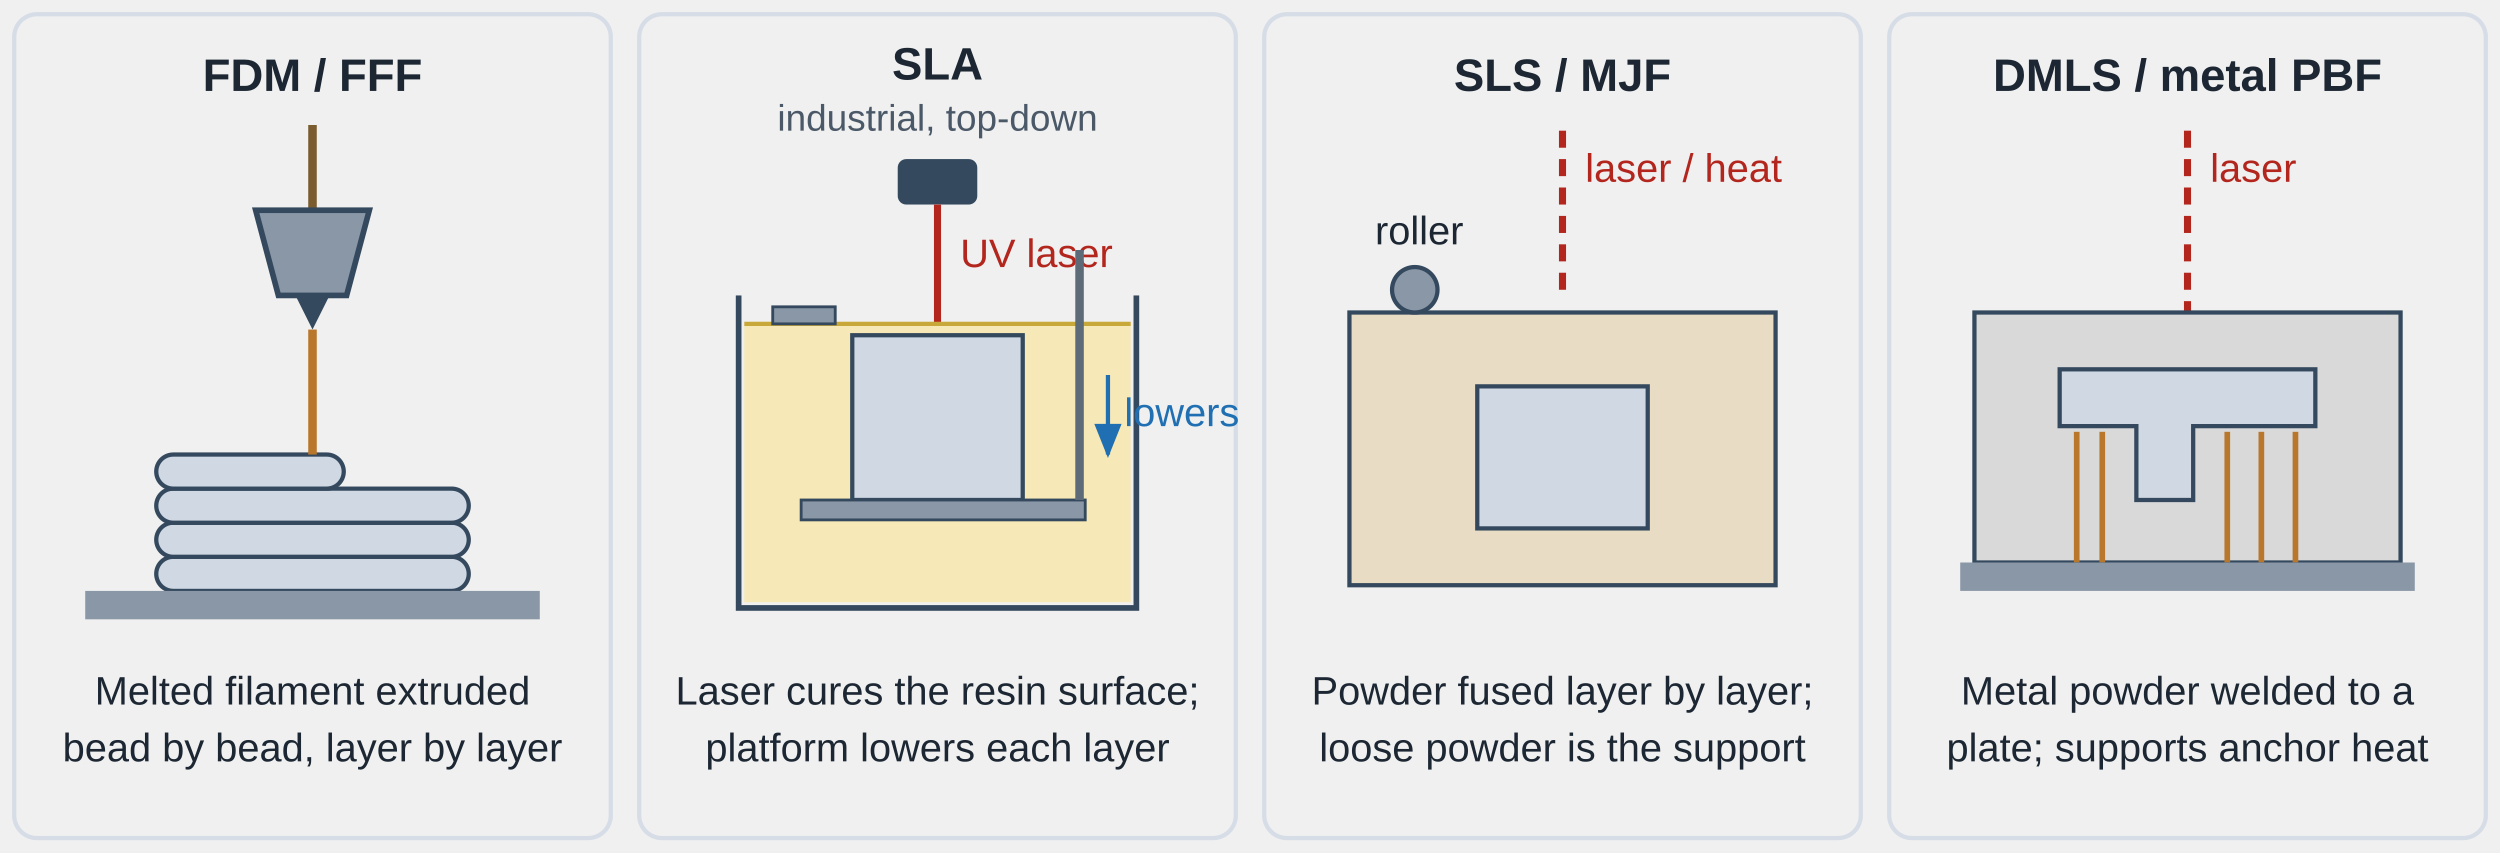
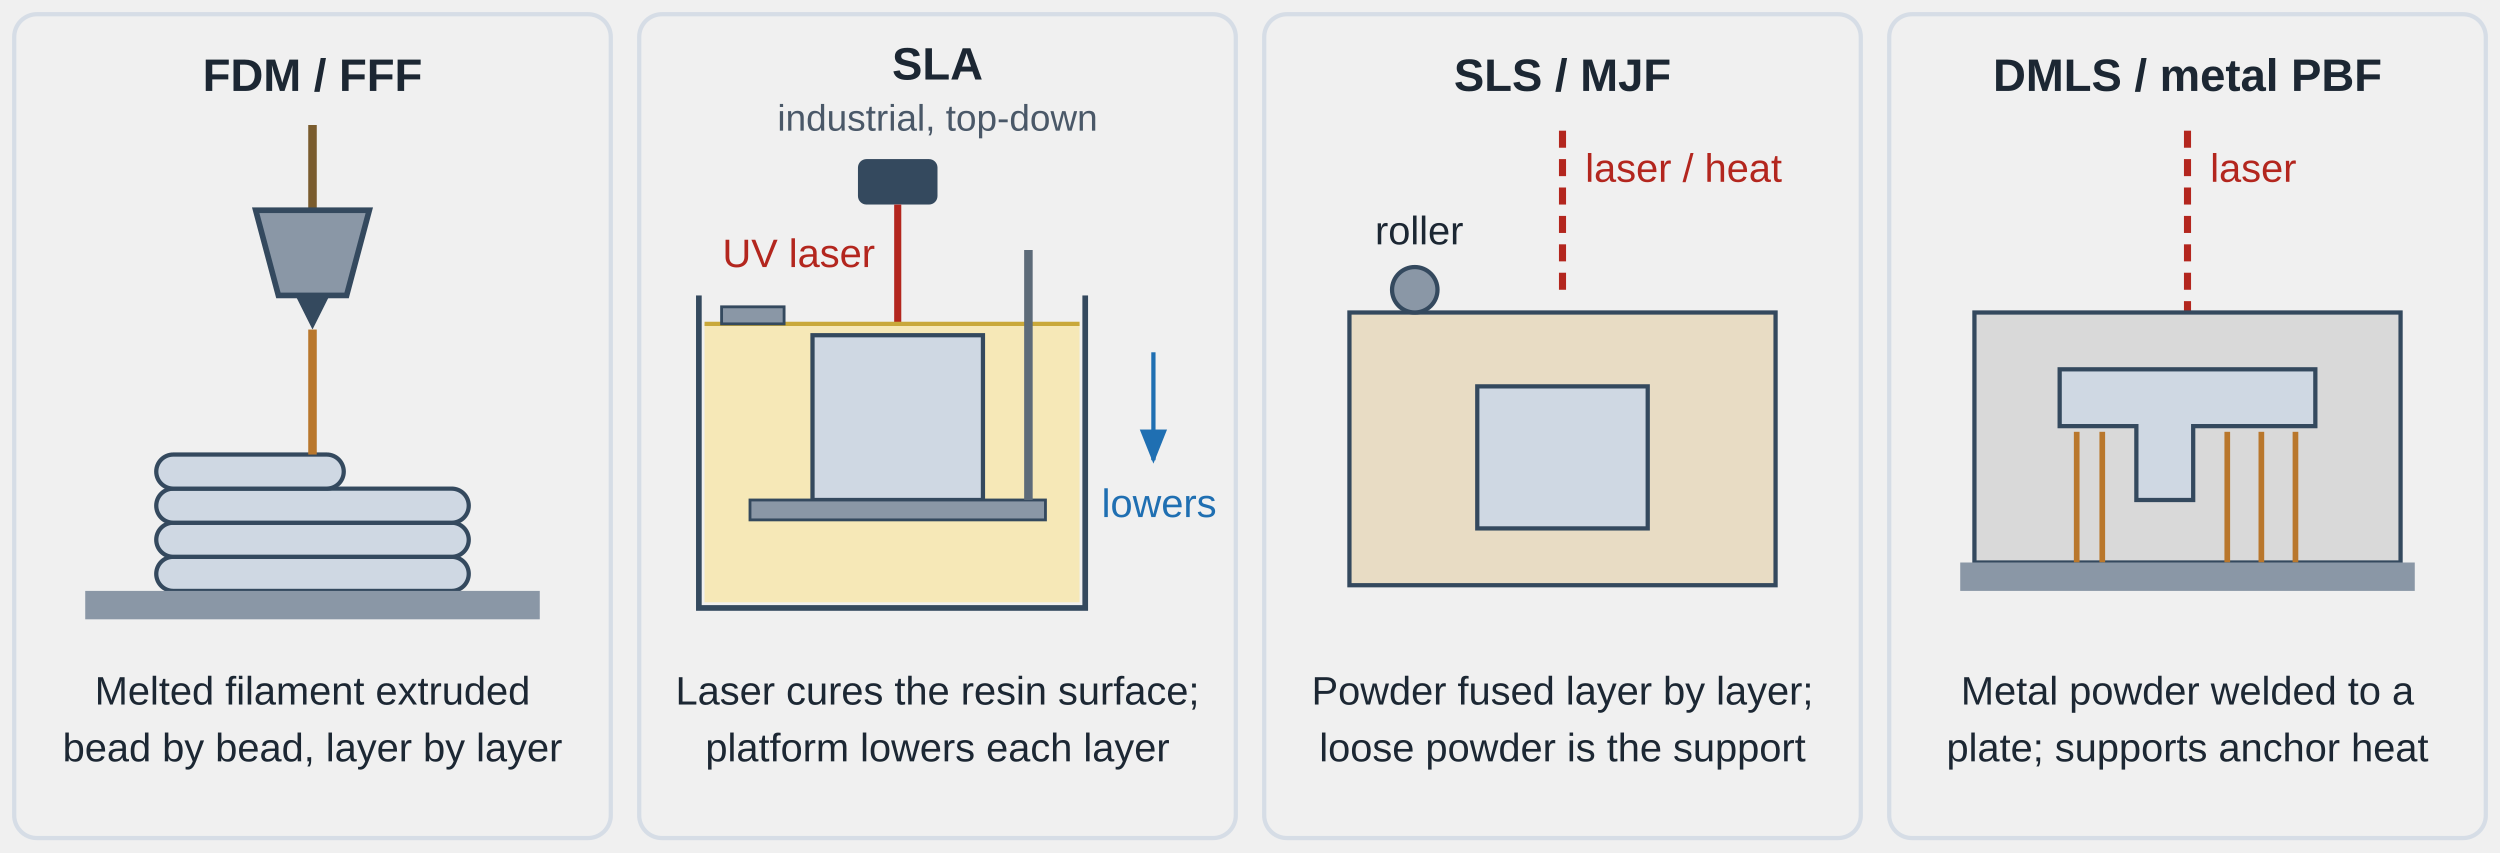
<svg xmlns="http://www.w3.org/2000/svg" viewBox="0 0 880 300" width="880" height="300" role="img" aria-label="How FDM, industrial top-down SLA, SLS or MJF, and DMLS build parts">
  <style>
  text { font-family: "Segoe UI", Arial, sans-serif; fill: #1c2733; font-size: 14px; }
  .h { font-size: 16px; font-weight: 700; }
  .s { font-size: 13px; fill: #4a5868; }
  .lbl { fill: #1f6fb2; font-weight: 600; }
  .good { fill: #1d7a4f; font-weight: 600; }
  .warn { fill: #b0590e; font-weight: 600; }
  .bad { fill: #b3261e; font-weight: 600; }
  .muted { fill: #6b7a8c; font-size: 13px; letter-spacing: 2px; }
  .part { fill: #cfd8e3; stroke: #34495e; stroke-width: 2; }
  .part2 { fill: #9fb4c9; stroke: #34495e; stroke-width: 2; }
  .tool { fill: #f3b562; stroke: #b9772c; stroke-width: 2; }
  .flute { stroke: #b9772c; stroke-width: 1.5; }
  .holder { fill: #9aa7b4; stroke: #5d6b79; stroke-width: 2; }
  .dim { stroke: #1f6fb2; stroke-width: 1.5; fill: none; }
  .lead { stroke: #1f6fb2; stroke-width: 1.5; fill: none; }
  .sep { stroke: #d6dde6; stroke-width: 2; }
  .air { fill: #ffffff; stroke: #34495e; stroke-width: 1.5; }
</style>
  <defs>
    <marker id="d" viewBox="0 0 10 10" refX="5" refY="5" markerWidth="8" markerHeight="8" orient="auto-start-reverse">
      <path d="M0 1 L10 5 L0 9 z" fill="#1f6fb2" />
    </marker>
    <marker id="a" viewBox="0 0 10 10" refX="9" refY="5" markerWidth="8" markerHeight="8" orient="auto-start-reverse">
      <path d="M0 1 L10 5 L0 9 z" fill="#1f6fb2" />
    </marker>
    <marker id="ag" viewBox="0 0 10 10" refX="9" refY="5" markerWidth="8" markerHeight="8" orient="auto-start-reverse">
      <path d="M0 1 L10 5 L0 9 z" fill="#1d7a4f" />
    </marker>
    <marker id="ab" viewBox="0 0 10 10" refX="9" refY="5" markerWidth="8" markerHeight="8" orient="auto-start-reverse">
      <path d="M0 1 L10 5 L0 9 z" fill="#b3261e" />
    </marker>
  </defs>
  <g fill="none" stroke="#d6dde6" stroke-width="1.5">
    <rect x="5" y="5" width="210" height="290" rx="8" />
    <rect x="225" y="5" width="210" height="290" rx="8" />
    <rect x="445" y="5" width="210" height="290" rx="8" />
    <rect x="665" y="5" width="210" height="290" rx="8" />
  </g>
  <text x="110" y="32" text-anchor="middle" class="h">FDM / FFF</text>
  <line x1="110" y1="44" x2="110" y2="74" stroke="#7a5c2e" stroke-width="3" />
  <polygon points="90,74 130,74 122,104 98,104" fill="#8a97a6" stroke="#34495e" stroke-width="2" />
  <polygon points="104,104 116,104 110,116" fill="#34495e" />
  <g fill="#cfd8e3" stroke="#34495e" stroke-width="1.5">
    <rect x="55" y="196" width="110" height="12" rx="6" />
    <rect x="55" y="184" width="110" height="12" rx="6" />
    <rect x="55" y="172" width="110" height="12" rx="6" />
    <rect x="55" y="160" width="66" height="12" rx="6" />
  </g>
  <line x1="110" y1="116" x2="110" y2="160" stroke="#b9772c" stroke-width="3" />
  <rect x="30" y="208" width="160" height="10" fill="#8a97a6" />
  <text x="110" y="248" text-anchor="middle">Melted filament extruded</text>
  <text x="110" y="268" text-anchor="middle">bead by bead, layer by layer</text>
  <g transform="translate(220,0)">
    <text x="110" y="28" text-anchor="middle" class="h">SLA</text>
    <text x="110" y="46" text-anchor="middle" class="s">industrial, top-down</text>
-     <rect x="96" y="56" width="28" height="16" rx="3" fill="#34495e" />
-     <line x1="110" y1="72" x2="110" y2="114" stroke="#b3261e" stroke-width="2.5" />
-     <text x="118" y="94" font-size="13" style="fill:#b3261e">UV laser</text>
-     <path d="M40,104 L40,214 L180,214 L180,104" fill="none" stroke="#34495e" stroke-width="2" />
-     <rect x="42" y="114" width="136" height="98" fill="#f6e7b0" opacity="0.9" />
-     <line x1="42" y1="114" x2="178" y2="114" stroke="#c9a83a" stroke-width="1.5" />
-     <rect x="52" y="108" width="22" height="6" fill="#8a97a6" stroke="#34495e" stroke-width="1" />
-     <rect x="80" y="118" width="60" height="58" fill="#cfd8e3" stroke="#34495e" stroke-width="1.5" />
-     <rect x="62" y="176" width="100" height="7" fill="#8a97a6" stroke="#34495e" stroke-width="1" />
-     <line x1="160" y1="88" x2="160" y2="176" stroke="#5d6b79" stroke-width="3" />
-     <line x1="170" y1="132" x2="170" y2="160" class="lead" marker-end="url(#a)" />
-     <text x="196" y="150" font-size="12" text-anchor="middle" style="fill:#1f6fb2">lowers</text>
+     <rect x="82" y="56" width="28" height="16" rx="3" fill="#34495e" />
+     <line x1="96" y1="72" x2="96" y2="114" stroke="#b3261e" stroke-width="2.5" />
+     <text x="88" y="94" font-size="13" text-anchor="end" style="fill:#b3261e">UV laser</text>
+     <path d="M26,104 L26,214 L162,214 L162,104" fill="none" stroke="#34495e" stroke-width="2" />
+     <rect x="28" y="114" width="132" height="98" fill="#f6e7b0" opacity="0.9" />
+     <line x1="28" y1="114" x2="160" y2="114" stroke="#c9a83a" stroke-width="1.5" />
+     <rect x="34" y="108" width="22" height="6" fill="#8a97a6" stroke="#34495e" stroke-width="1" />
+     <rect x="66" y="118" width="60" height="58" fill="#cfd8e3" stroke="#34495e" stroke-width="1.5" />
+     <rect x="44" y="176" width="104" height="7" fill="#8a97a6" stroke="#34495e" stroke-width="1" />
+     <line x1="142" y1="88" x2="142" y2="176" stroke="#5d6b79" stroke-width="3" />
+     <line x1="186" y1="124" x2="186" y2="162" class="lead" marker-end="url(#a)" />
+     <text x="188" y="182" font-size="12" text-anchor="middle" style="fill:#1f6fb2">lowers</text>
    <text x="110" y="248" text-anchor="middle">Laser cures the resin surface;</text>
    <text x="110" y="268" text-anchor="middle">platform lowers each layer</text>
  </g>
  <g transform="translate(440,0)">
    <text x="110" y="32" text-anchor="middle" class="h">SLS / MJF</text>
    <line x1="110" y1="46" x2="110" y2="104" stroke="#b3261e" stroke-width="2.5" stroke-dasharray="6 4" />
    <text x="118" y="64" font-size="13" style="fill:#b3261e">laser / heat</text>
    <rect x="35" y="110" width="150" height="96" fill="#e8dcc4" stroke="#34495e" stroke-width="1.5" />
    <rect x="80" y="136" width="60" height="50" fill="#cfd8e3" stroke="#34495e" stroke-width="1.5" />
    <circle cx="58" cy="102" r="8" fill="#8a97a6" stroke="#34495e" stroke-width="1.5" />
    <text x="44" y="86" font-size="13">roller</text>
    <text x="110" y="248" text-anchor="middle">Powder fused layer by layer;</text>
    <text x="110" y="268" text-anchor="middle">loose powder is the support</text>
  </g>
  <g transform="translate(660,0)">
    <text x="110" y="32" text-anchor="middle" class="h">DMLS / metal PBF</text>
    <line x1="110" y1="46" x2="110" y2="112" stroke="#b3261e" stroke-width="2.5" stroke-dasharray="6 4" />
    <text x="118" y="64" font-size="13" style="fill:#b3261e">laser</text>
    <rect x="35" y="110" width="150" height="88" fill="#d9d9d9" stroke="#34495e" stroke-width="1.5" />
    <polygon points="65,130 155,130 155,150 112,150 112,176 92,176 92,150 65,150" fill="#cfd8e3" stroke="#34495e" stroke-width="1.5" />
    <g stroke="#b9772c" stroke-width="2">
      <line x1="71" y1="152" x2="71" y2="198" />
      <line x1="80" y1="152" x2="80" y2="198" />
      <line x1="124" y1="152" x2="124" y2="198" />
      <line x1="136" y1="152" x2="136" y2="198" />
      <line x1="148" y1="152" x2="148" y2="198" />
    </g>
    <rect x="30" y="198" width="160" height="10" fill="#8a97a6" />
    <text x="110" y="248" text-anchor="middle">Metal powder welded to a</text>
    <text x="110" y="268" text-anchor="middle">plate; supports anchor heat</text>
  </g>
</svg>
